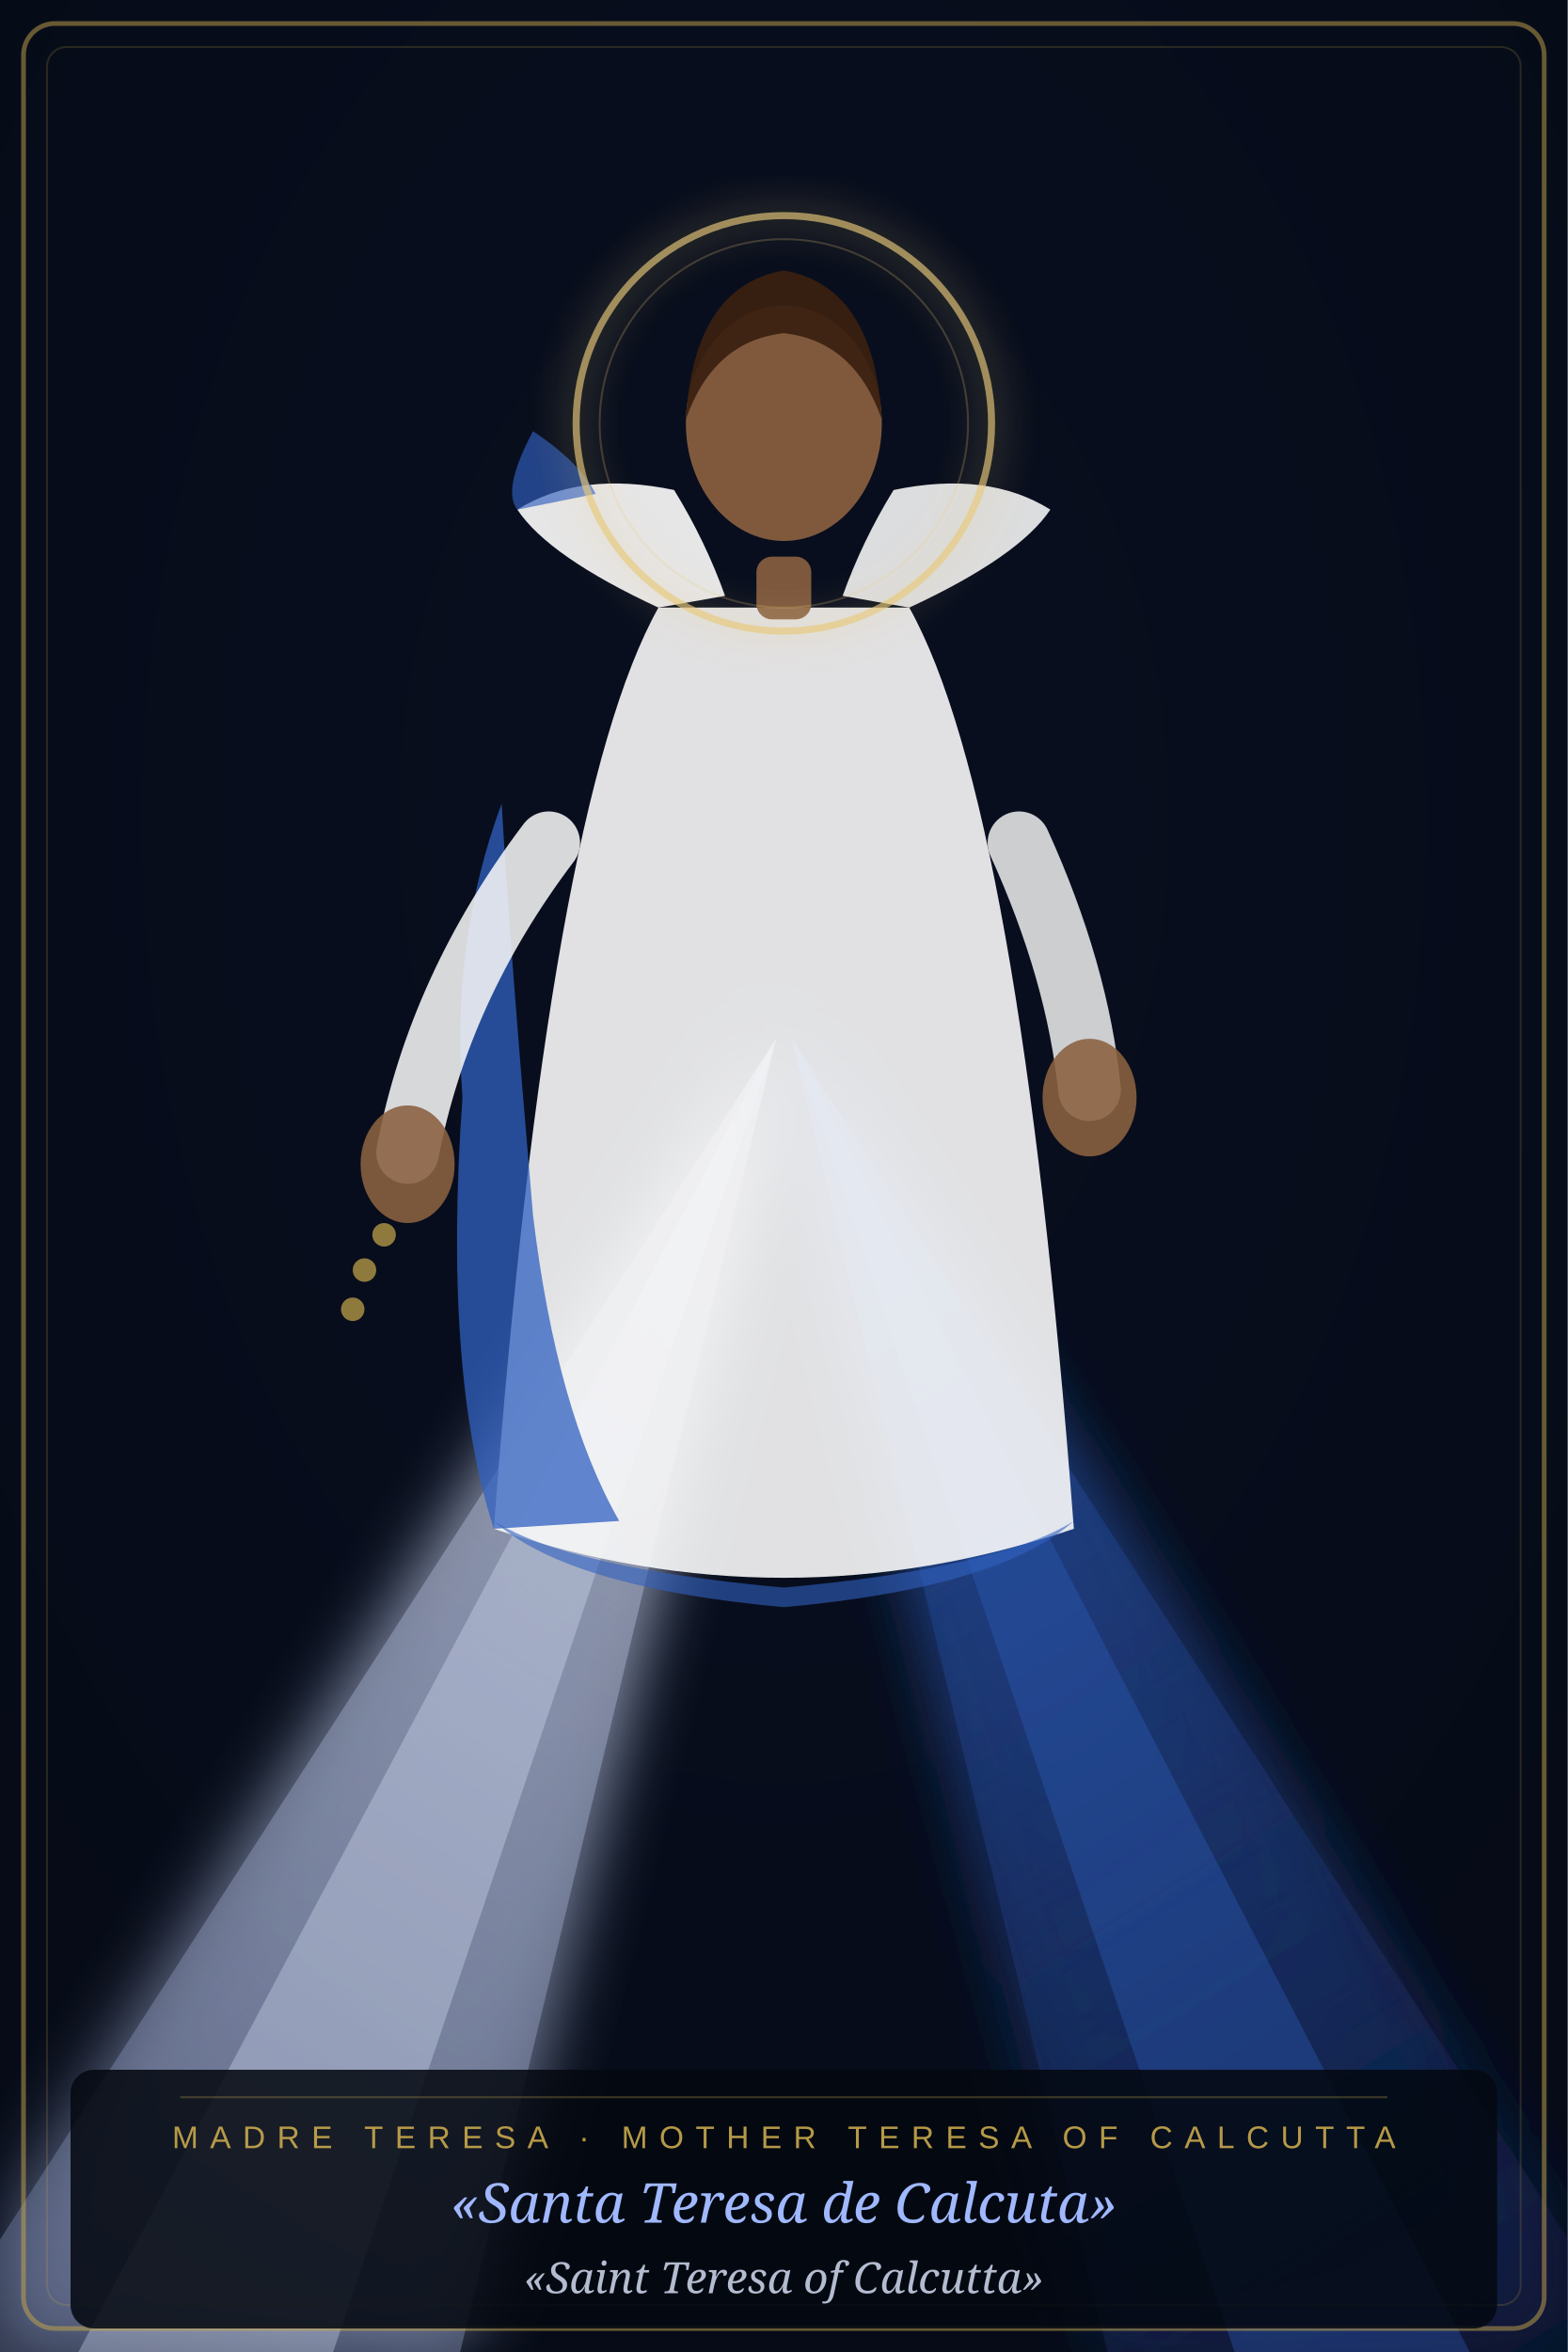
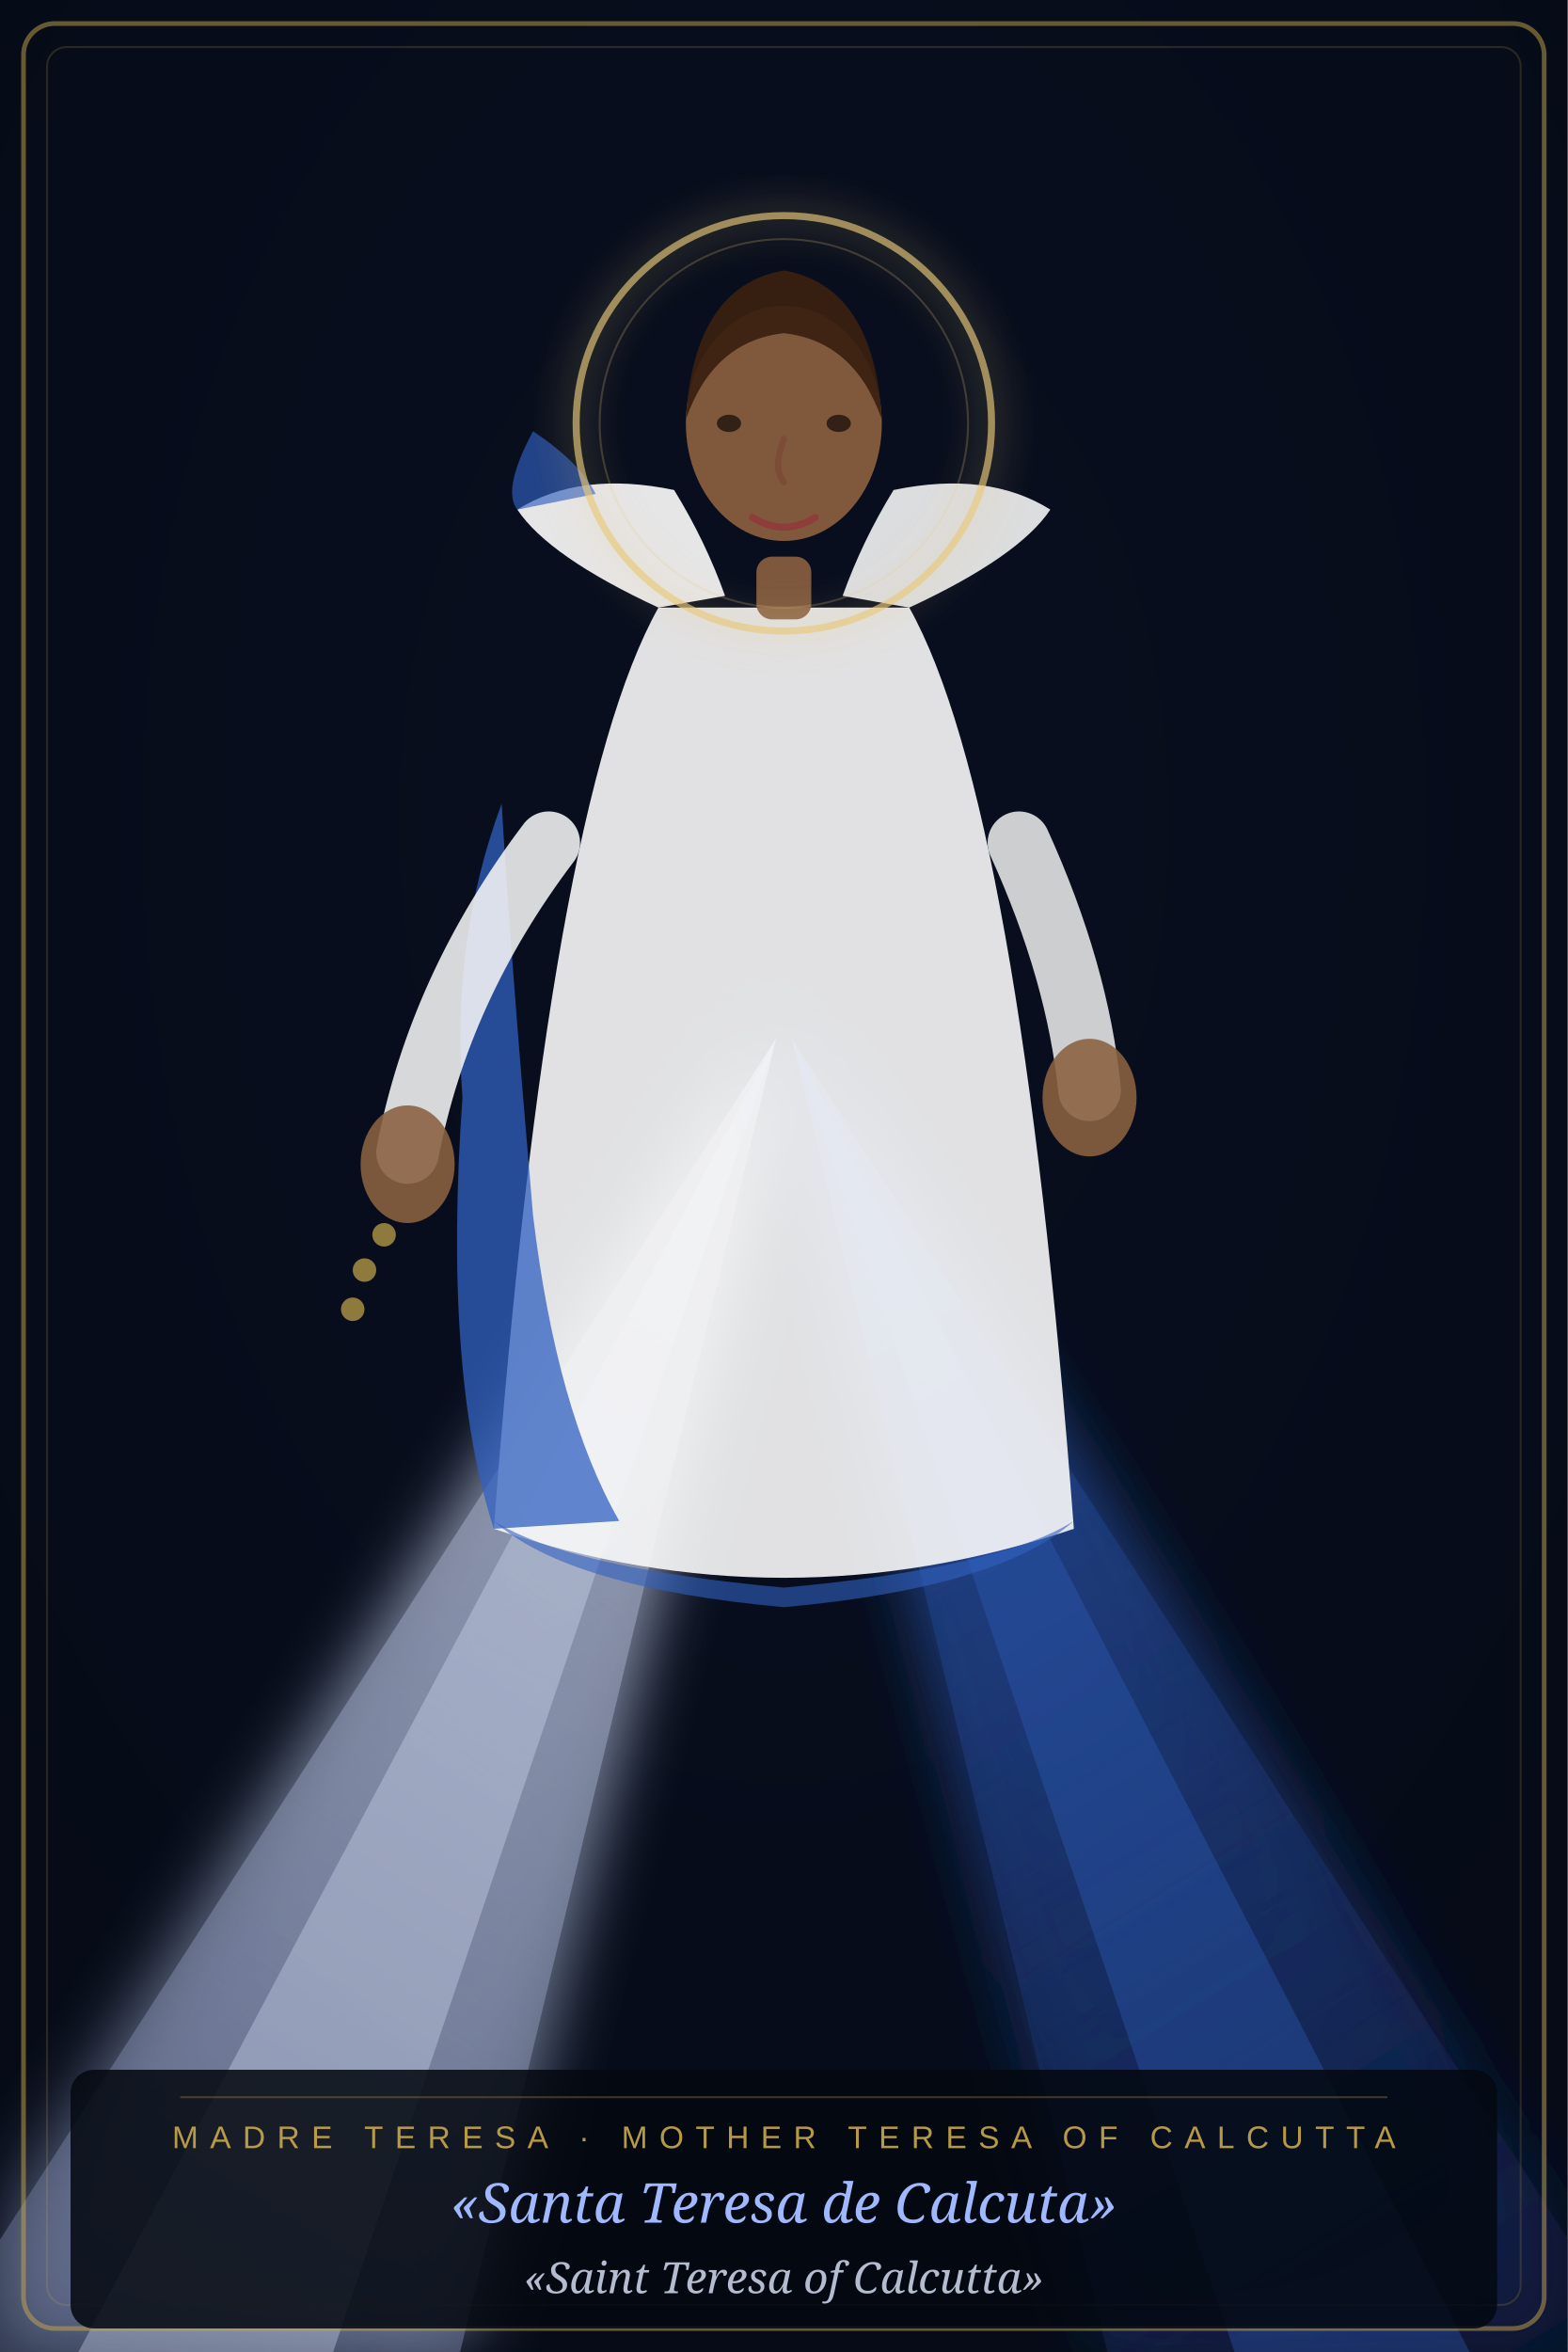
<svg xmlns="http://www.w3.org/2000/svg" viewBox="0 0 400 600">
  <defs>
    <radialGradient id="tc-bg" cx="50%" cy="35%" r="65%">
      <stop offset="0%" stop-color="#080c1a" />
      <stop offset="100%" stop-color="#040810" />
    </radialGradient>
    <linearGradient id="tc-r1" x1="50%" y1="0%" x2="10%" y2="100%">
      <stop offset="0%" stop-color="#e0e8ff" stop-opacity="1" />
      <stop offset="100%" stop-color="#a0b0e0" stop-opacity="0.4" />
    </linearGradient>
    <linearGradient id="tc-r2" x1="50%" y1="0%" x2="90%" y2="100%">
      <stop offset="0%" stop-color="#3060c0" stop-opacity="1" />
      <stop offset="100%" stop-color="#102050" stop-opacity="0.4" />
    </linearGradient>
    <filter id="tc-gl">
      <feGaussianBlur stdDeviation="9" result="b" />
      <feMerge>
        <feMergeNode in="b" />
        <feMergeNode in="b" />
        <feMergeNode in="SourceGraphic" />
      </feMerge>
    </filter>
    <filter id="tc-g2">
      <feGaussianBlur stdDeviation="5" result="b" />
      <feMerge>
        <feMergeNode in="b" />
        <feMergeNode in="SourceGraphic" />
      </feMerge>
    </filter>
  </defs>
  <rect width="400" height="600" fill="url(#tc-bg)" />
  <rect width="400" height="600" fill="#102050" opacity="0.12" />
  <polygon points="198,265 -25,610 115,610" fill="url(#tc-r1)" filter="url(#tc-gl)" opacity="0.65" />
  <polygon points="198,265 20,600  85,600" fill="#e0e8ff" opacity="0.32" />
  <polygon points="202,265 425,610 285,610" fill="url(#tc-r2)" filter="url(#tc-gl)" opacity="0.70" />
  <polygon points="202,265 375,600 315,600" fill="#3060c0" opacity="0.34" />
  <path d="M168,155 Q140,205 126,390 Q200,415 274,390 Q260,205 232,155 Z" fill="#f8f8f8" opacity="0.90" />
  <path d="M126,390 Q113,350 118,280 Q115,240 128,205 Q130,240 136,310 Q142,360 158,388 Z" fill="#3060c0" opacity="0.75" />
  <path d="M168,155 Q140,142 132,130 Q148,120 172,125 Q180,138 185,152 Z" fill="#f8f8f8" opacity="0.92" />
  <path d="M232,155 Q260,142 268,130 Q252,120 228,125 Q220,138 215,152 Z" fill="#f8f8f8" opacity="0.88" />
  <path d="M132,130 Q128,125 136,110 Q148,118 152,126 Z" fill="#3060c0" opacity="0.65" />
  <path d="M140,215 Q112,252 104,294" stroke="#f8f8f8" stroke-width="16" fill="none" stroke-linecap="round" opacity="0.86" />
  <path d="M260,215 Q275,248 278,278" stroke="#f8f8f8" stroke-width="16" fill="none" stroke-linecap="round" opacity="0.82" />
  <ellipse cx="104" cy="297" rx="12" ry="15" fill="#8a6040" opacity="0.88" />
  <ellipse cx="278" cy="280" rx="12" ry="15" fill="#8a6040" opacity="0.88" />
  <circle cx="98" cy="315" r="3" fill="#c9a84c" opacity="0.7" />
  <circle cx="93" cy="324" r="3" fill="#c9a84c" opacity="0.7" />
  <circle cx="90" cy="334" r="3" fill="#c9a84c" opacity="0.7" />
  <path d="M126,388 Q145,405 200,410 Q255,405 274,388 Q255,400 200,405 Q145,400 126,388 Z" fill="#3060c0" opacity="0.60" />
  <rect x="193" y="142" width="14" height="16" rx="4" fill="#8a6040" opacity="0.9" />
  <ellipse cx="200" cy="108" rx="25" ry="30" fill="#8a6040" opacity="0.92" />
  <path d="M175,107 Q177,73 200,69 Q223,73 225,107 Q218,87 200,85 Q182,87 175,107 Z" fill="#3a2010" opacity="0.92" />
  <circle cx="200" cy="108" r="53" fill="none" stroke="#e8c97a" stroke-width="1.8" stroke-opacity="0.65" filter="url(#tc-g2)" />
  <circle cx="200" cy="108" r="47" fill="none" stroke="#e8c97a" stroke-width="0.5" stroke-opacity="0.22" />
  <rect x="6" y="6" width="388" height="588" rx="8" fill="none" stroke="#c9a84c" stroke-width="1.2" stroke-opacity="0.5" />
  <rect x="12" y="12" width="376" height="576" rx="5" fill="none" stroke="#c9a84c" stroke-width="0.5" stroke-opacity="0.18" />
  <rect x="18" y="528" width="364" height="66" rx="6" fill="#040810" opacity="0.86" />
  <line x1="46" y1="535" x2="354" y2="535" stroke="#c9a84c" stroke-width="0.5" stroke-opacity="0.28" />
  <text x="200" y="548" text-anchor="middle" font-family="Arial,sans-serif" font-size="8" fill="#c9a84c" letter-spacing="3" opacity="0.9">MADRE TERESA  ·  MOTHER TERESA OF CALCUTTA</text>
  <text x="200" y="567" text-anchor="middle" font-family="Georgia,serif" font-size="14" fill="#a0b8ff" font-style="italic">«Santa Teresa de Calcuta»</text>
  <text x="200" y="585" text-anchor="middle" font-family="Georgia,serif" font-size="11" fill="#e0e8ff" font-style="italic" opacity="0.8">«Saint Teresa of Calcutta»</text>
+   <g id="tup-face-features" opacity="0.9">
+     <ellipse id="tup-eye-left" cx="186" cy="108" rx="3.1" ry="2.2" fill="#2a1a12" />
+     <ellipse id="tup-eye-right" cx="214" cy="108" rx="3.1" ry="2.2" fill="#2a1a12" />
+     <path id="tup-nose" d="M200 112 C198 118, 198 120, 200 123" stroke="#7b4a35" stroke-width="1.6" fill="none" stroke-linecap="round" />
+     <path id="tup-mouth" d="M192 132 Q200 137 208 132" stroke="#8f3a3a" stroke-width="1.8" fill="none" stroke-linecap="round" />
+   </g>
</svg>
